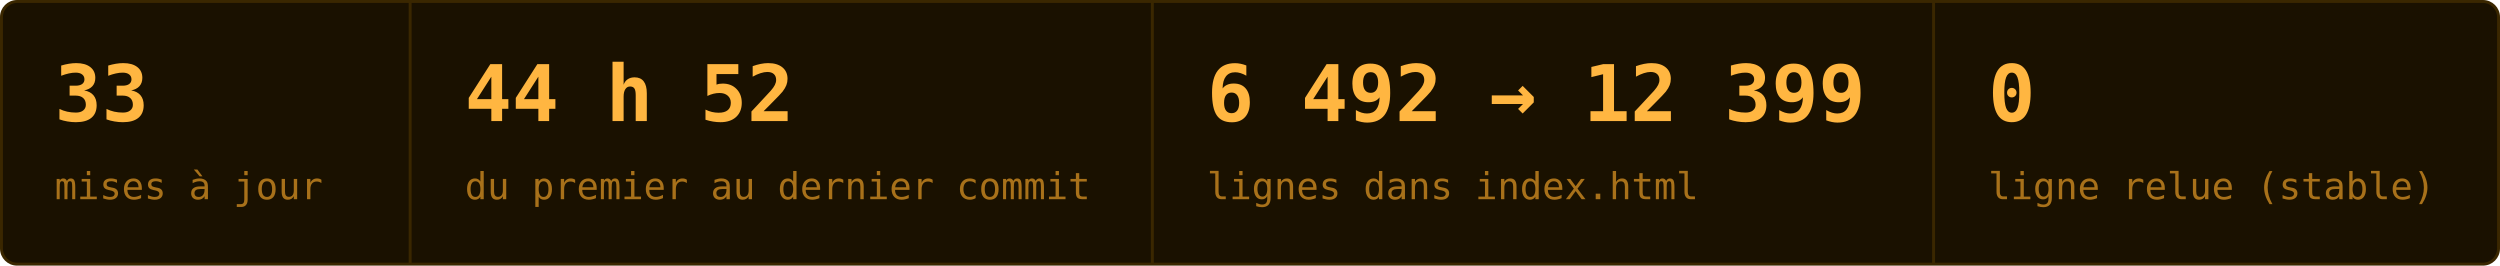
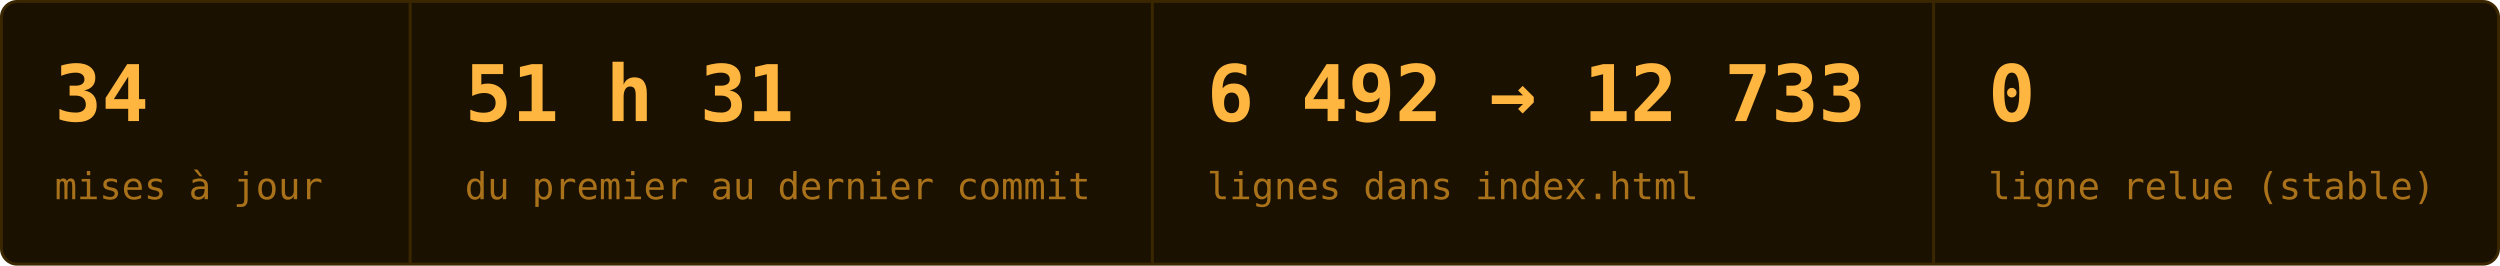
- <svg xmlns="http://www.w3.org/2000/svg" width="1280" height="136" viewBox="0 0 1280 136" role="img" aria-label="En chiffres : 33 mises à jour, 44 h 52 du premier au dernier commit, 6 492 → 12 399 lignes dans index.html, 0 ligne relue (stable)">
+ <svg xmlns="http://www.w3.org/2000/svg" width="1280" height="136" viewBox="0 0 1280 136" role="img" aria-label="En chiffres : 34 mises à jour, 51 h 31 du premier au dernier commit, 6 492 → 12 733 lignes dans index.html, 0 ligne relue (stable)">
  <rect x=".75" y=".75" width="1278.5" height="134.5" rx="8" fill="#1a1100" stroke="#3a2700" stroke-width="1.5" />
-   <text x="28.0" y="62" font-family="'JetBrains Mono', 'Cascadia Mono', Consolas, Menlo, 'DejaVu Sans Mono', monospace" font-size="40" font-weight="700" fill="#ffb641">33</text>
+   <text x="28.0" y="62" font-family="'JetBrains Mono', 'Cascadia Mono', Consolas, Menlo, 'DejaVu Sans Mono', monospace" font-size="40" font-weight="700" fill="#ffb641">34</text>
  <text x="28.0" y="102" font-family="'JetBrains Mono', 'Cascadia Mono', Consolas, Menlo, 'DejaVu Sans Mono', monospace" font-size="19" fill="#a8711a">mises à jour</text>
  <line x1="210.0" y1="1" x2="210.0" y2="135" stroke="#3a2700" stroke-width="1.5" />
-   <text x="238.0" y="62" font-family="'JetBrains Mono', 'Cascadia Mono', Consolas, Menlo, 'DejaVu Sans Mono', monospace" font-size="40" font-weight="700" fill="#ffb641">44 h 52</text>
+   <text x="238.0" y="62" font-family="'JetBrains Mono', 'Cascadia Mono', Consolas, Menlo, 'DejaVu Sans Mono', monospace" font-size="40" font-weight="700" fill="#ffb641">51 h 31</text>
  <text x="238.0" y="102" font-family="'JetBrains Mono', 'Cascadia Mono', Consolas, Menlo, 'DejaVu Sans Mono', monospace" font-size="19" fill="#a8711a">du premier au dernier commit</text>
  <line x1="590.0" y1="1" x2="590.0" y2="135" stroke="#3a2700" stroke-width="1.5" />
-   <text x="618.0" y="62" font-family="'JetBrains Mono', 'Cascadia Mono', Consolas, Menlo, 'DejaVu Sans Mono', monospace" font-size="40" font-weight="700" fill="#ffb641">6 492 → 12 399</text>
+   <text x="618.0" y="62" font-family="'JetBrains Mono', 'Cascadia Mono', Consolas, Menlo, 'DejaVu Sans Mono', monospace" font-size="40" font-weight="700" fill="#ffb641">6 492 → 12 733</text>
  <text x="618.0" y="102" font-family="'JetBrains Mono', 'Cascadia Mono', Consolas, Menlo, 'DejaVu Sans Mono', monospace" font-size="19" fill="#a8711a">lignes dans index.html</text>
  <line x1="990.0" y1="1" x2="990.0" y2="135" stroke="#3a2700" stroke-width="1.5" />
  <text x="1018.0" y="62" font-family="'JetBrains Mono', 'Cascadia Mono', Consolas, Menlo, 'DejaVu Sans Mono', monospace" font-size="40" font-weight="700" fill="#ffb641">0</text>
  <text x="1018.0" y="102" font-family="'JetBrains Mono', 'Cascadia Mono', Consolas, Menlo, 'DejaVu Sans Mono', monospace" font-size="19" fill="#a8711a">ligne relue (stable)</text>
</svg>
